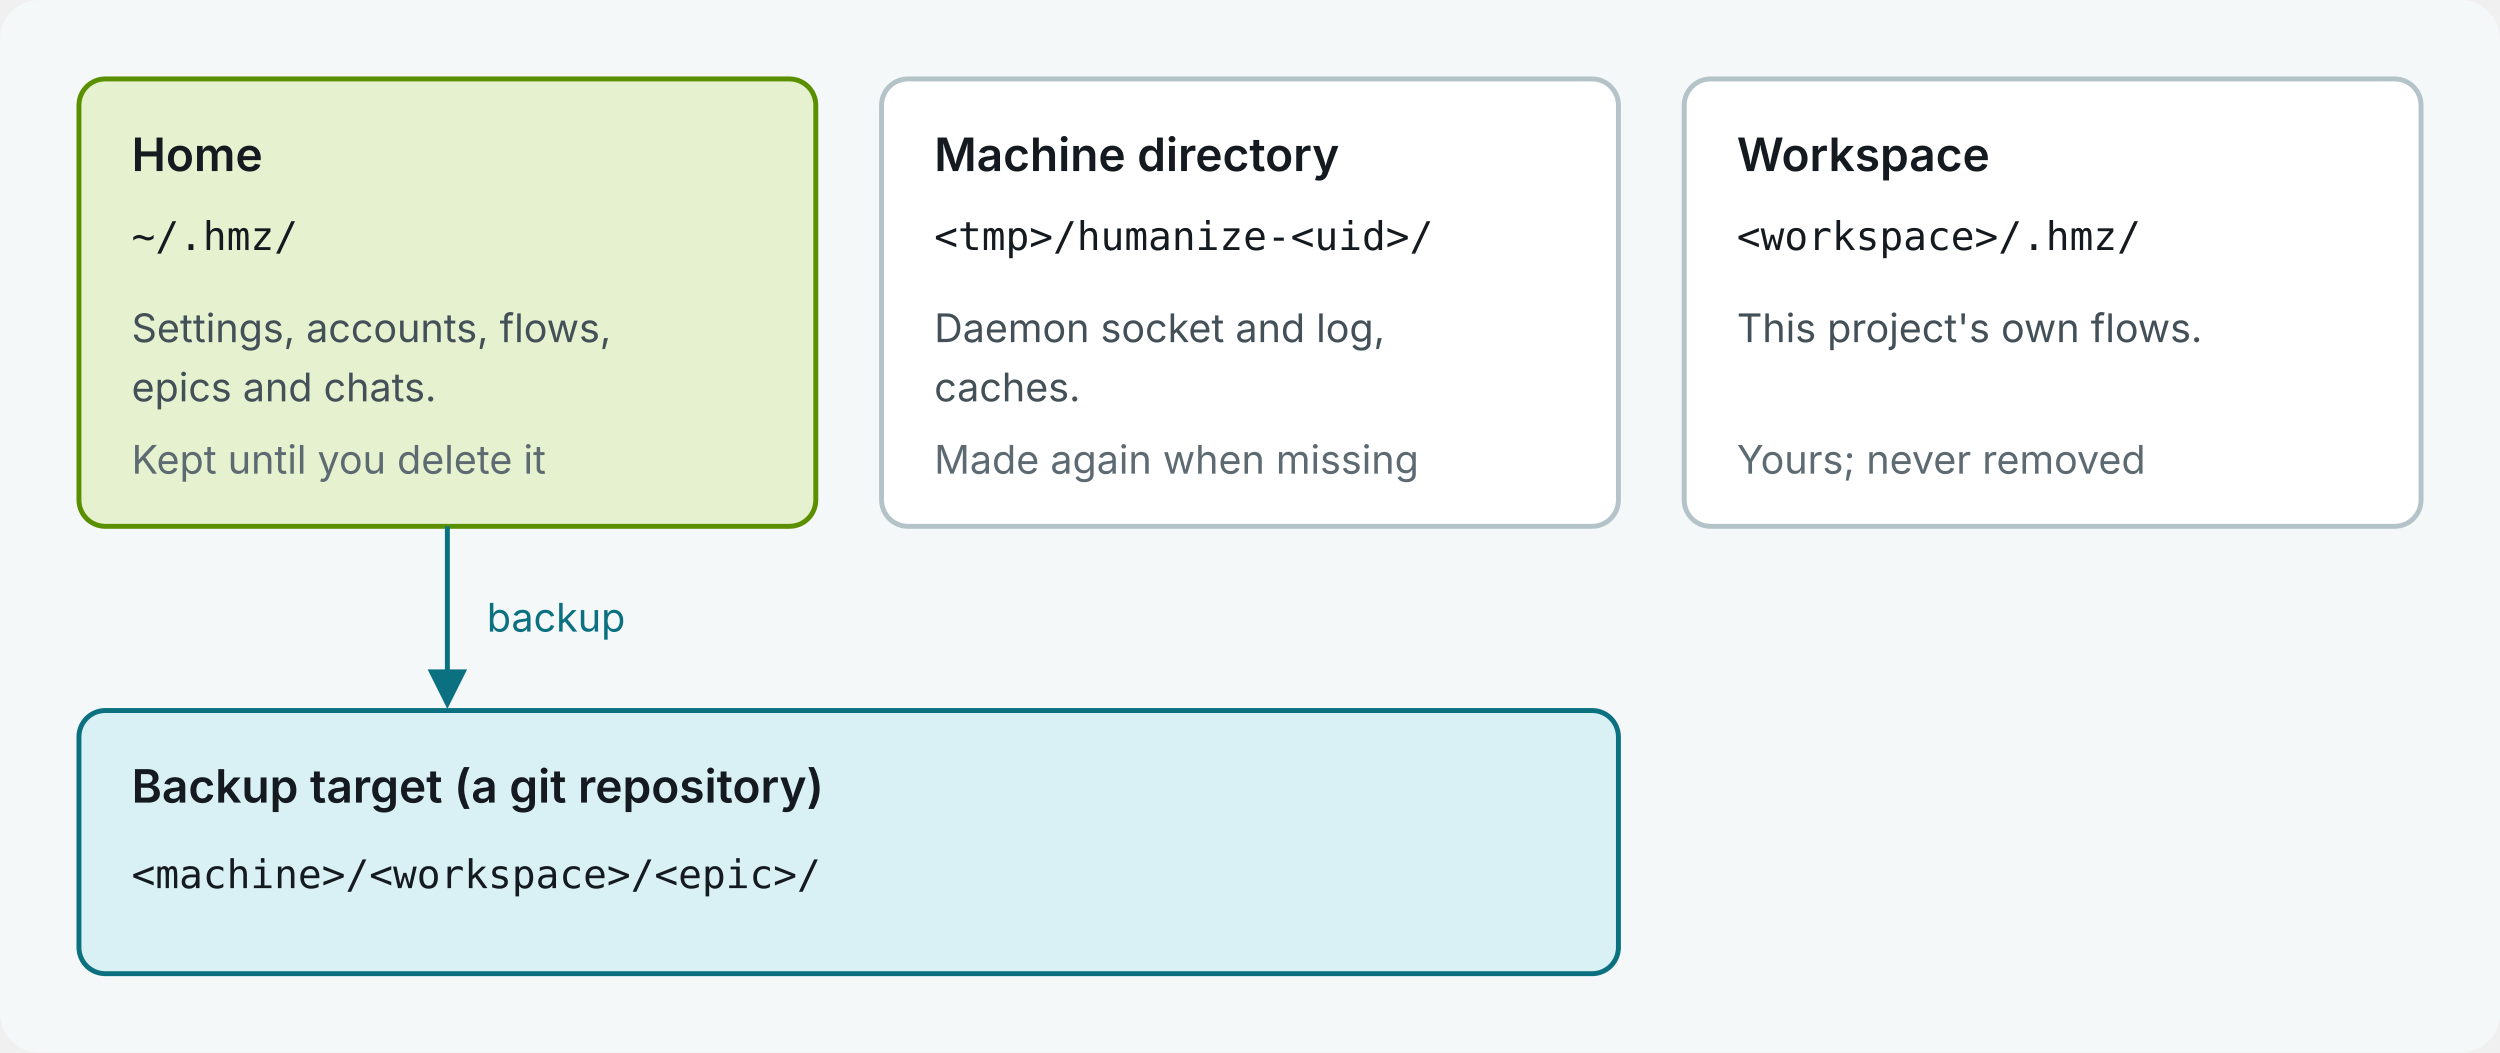
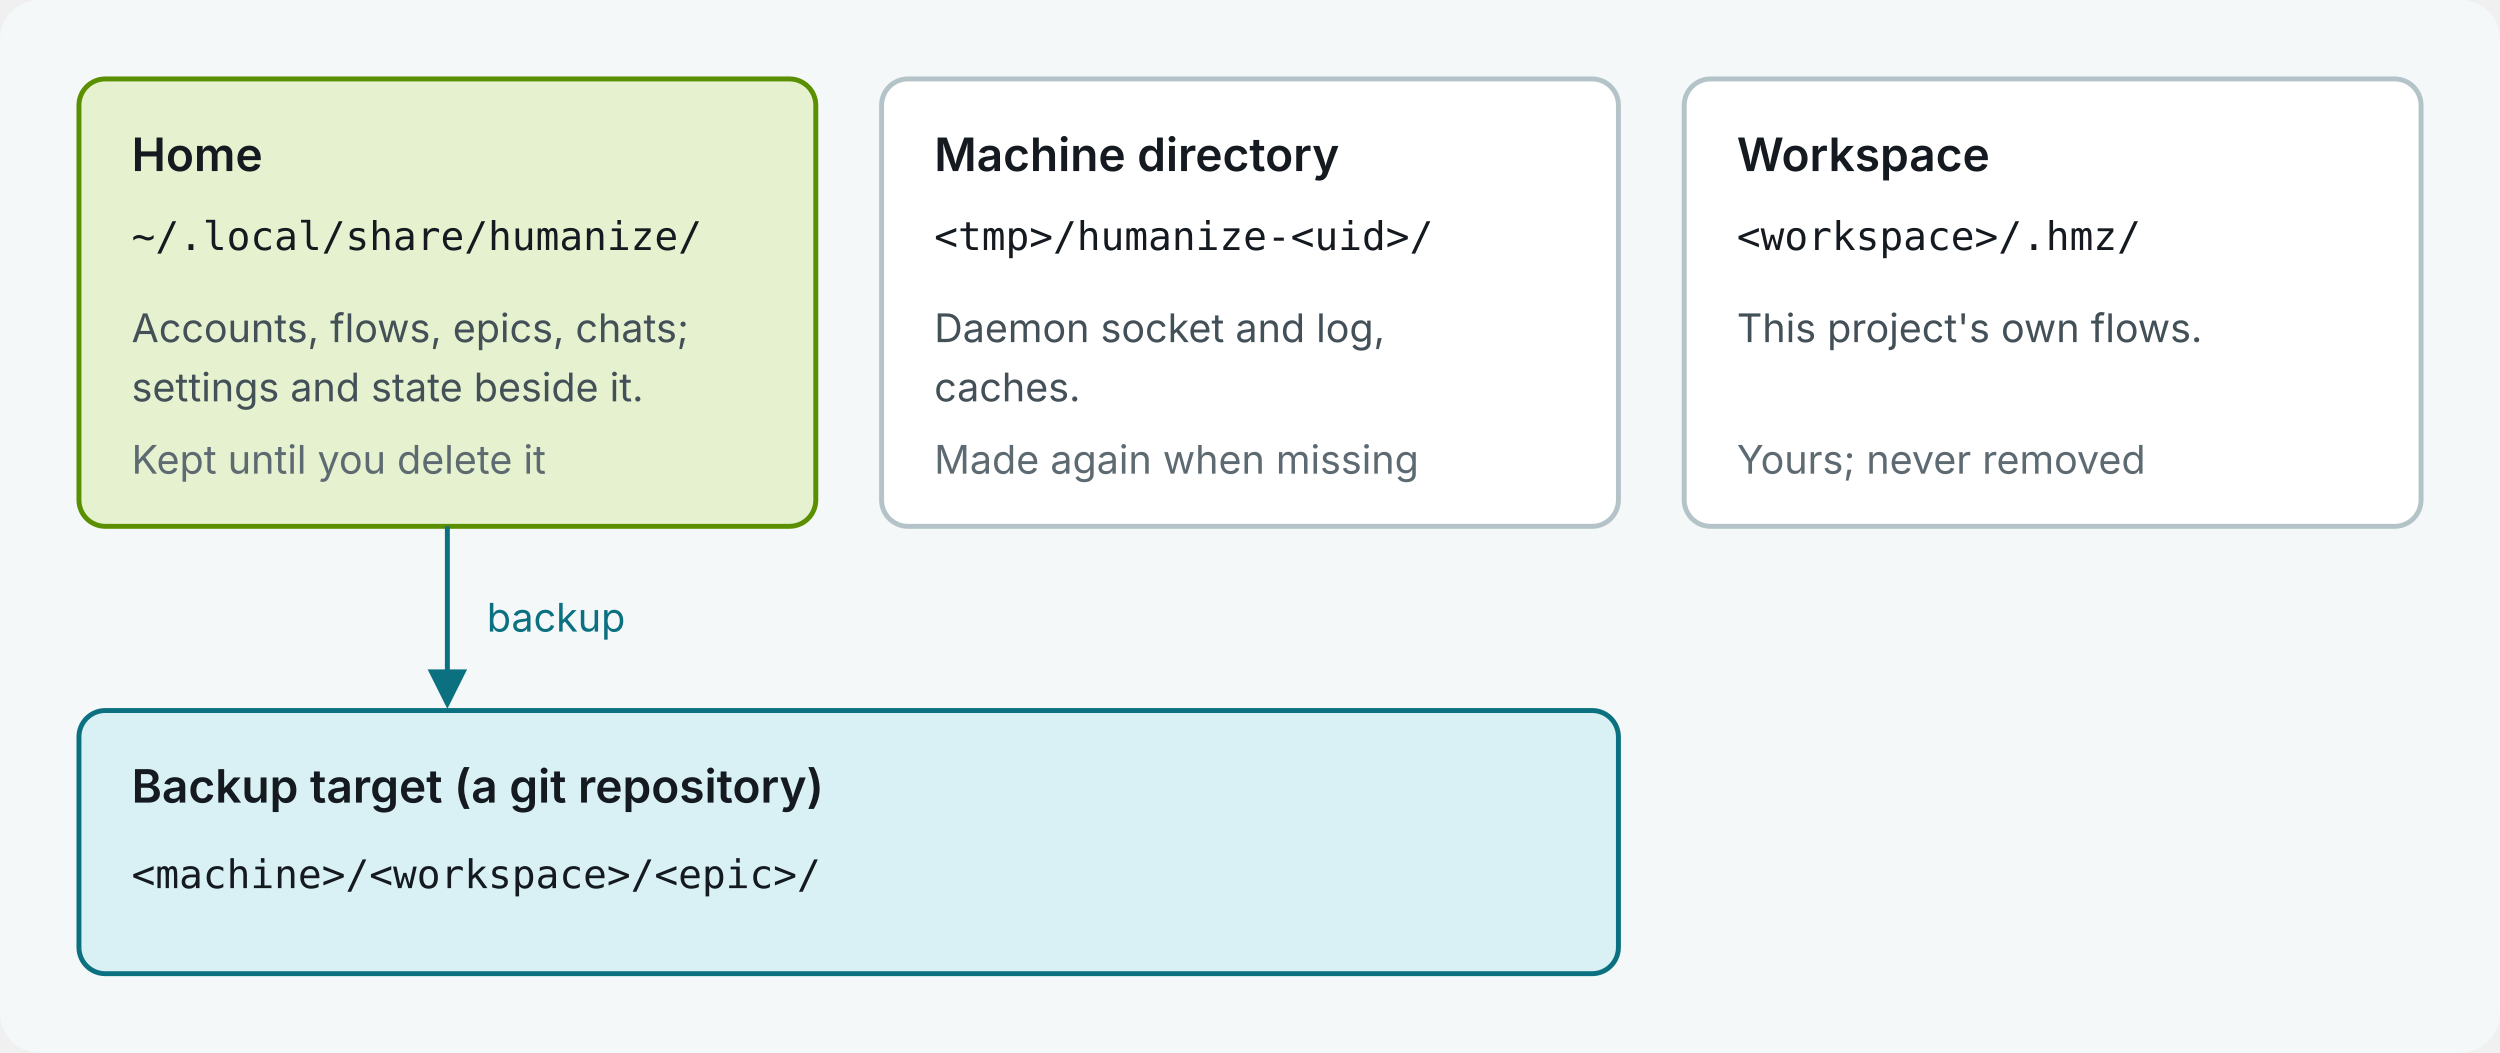
<svg xmlns="http://www.w3.org/2000/svg" viewBox="0 0 760 320" role="img">
  <rect width="760" height="320" rx="12" fill="#f4f8f9" />
  <defs>
    <marker id="a" viewBox="0 0 8 8" refX="7" refY="4" markerWidth="8" markerHeight="8" orient="auto">
      <path d="M0 0 L8 4 L0 8 z" fill="#0b7080" />
    </marker>
  </defs>
  <g font-family="ui-sans-serif, system-ui, -apple-system, 'Segoe UI', sans-serif">
    <rect x="24" y="24" width="224" height="136" rx="8" fill="#e6f2cf" stroke="#5a8f00" stroke-width="1.5" />
    <text x="40" y="52" font-size="14" font-weight="600" fill="#141a1f">Home</text>
-     <text x="40" y="76" font-size="12" fill="#141a1f" font-family="ui-monospace, SFMono-Regular, Menlo, Consolas, monospace">~/.hmz/</text>
-     <text x="40" y="104" font-size="12" fill="#435058">Settings, accounts, flows,</text>
-     <text x="40" y="122" font-size="12" fill="#435058">epics and chats.</text>
+     <text x="40" y="76" font-size="12" fill="#141a1f" font-family="ui-monospace, SFMono-Regular, Menlo, Consolas, monospace">~/.local/share/humanize/</text>
+     <text x="40" y="104" font-size="12" fill="#435058">Accounts, flows, epics, chats;</text>
+     <text x="40" y="122" font-size="12" fill="#435058">settings and state beside it.</text>
    <text x="40" y="144" font-size="12" fill="#5d6a72">Kept until you delete it</text>
    <rect x="268" y="24" width="224" height="136" rx="8" fill="#ffffff" stroke="#b3c3c8" stroke-width="1.5" />
    <text x="284" y="52" font-size="14" font-weight="600" fill="#141a1f">Machine directory</text>
    <text x="284" y="76" font-size="12" fill="#141a1f" font-family="ui-monospace, SFMono-Regular, Menlo, Consolas, monospace">&lt;tmp&gt;/humanize-&lt;uid&gt;/</text>
    <text x="284" y="104" font-size="12" fill="#435058">Daemon socket and log,</text>
    <text x="284" y="122" font-size="12" fill="#435058">caches.</text>
    <text x="284" y="144" font-size="12" fill="#5d6a72">Made again when missing</text>
    <rect x="512" y="24" width="224" height="136" rx="8" fill="#ffffff" stroke="#b3c3c8" stroke-width="1.5" />
    <text x="528" y="52" font-size="14" font-weight="600" fill="#141a1f">Workspace</text>
    <text x="528" y="76" font-size="12" fill="#141a1f" font-family="ui-monospace, SFMono-Regular, Menlo, Consolas, monospace">&lt;workspace&gt;/.hmz/</text>
    <text x="528" y="104" font-size="12" fill="#435058">This project's own flows.</text>
    <text x="528" y="144" font-size="12" fill="#5d6a72">Yours; never removed</text>
    <path d="M136 160 V214" fill="none" stroke="#0b7080" stroke-width="1.5" marker-end="url(#a)" />
    <text x="148" y="192" font-size="12" fill="#0b7080">backup</text>
    <rect x="24" y="216" width="468" height="80" rx="8" fill="#d9f1f4" stroke="#0b7080" stroke-width="1.5" />
    <text x="40" y="244" font-size="14" font-weight="600" fill="#141a1f">Backup target (a git repository)</text>
    <text x="40" y="270" font-size="12" fill="#141a1f" font-family="ui-monospace, SFMono-Regular, Menlo, Consolas, monospace">&lt;machine&gt;/&lt;workspace&gt;/&lt;epic&gt;/</text>
  </g>
</svg>
